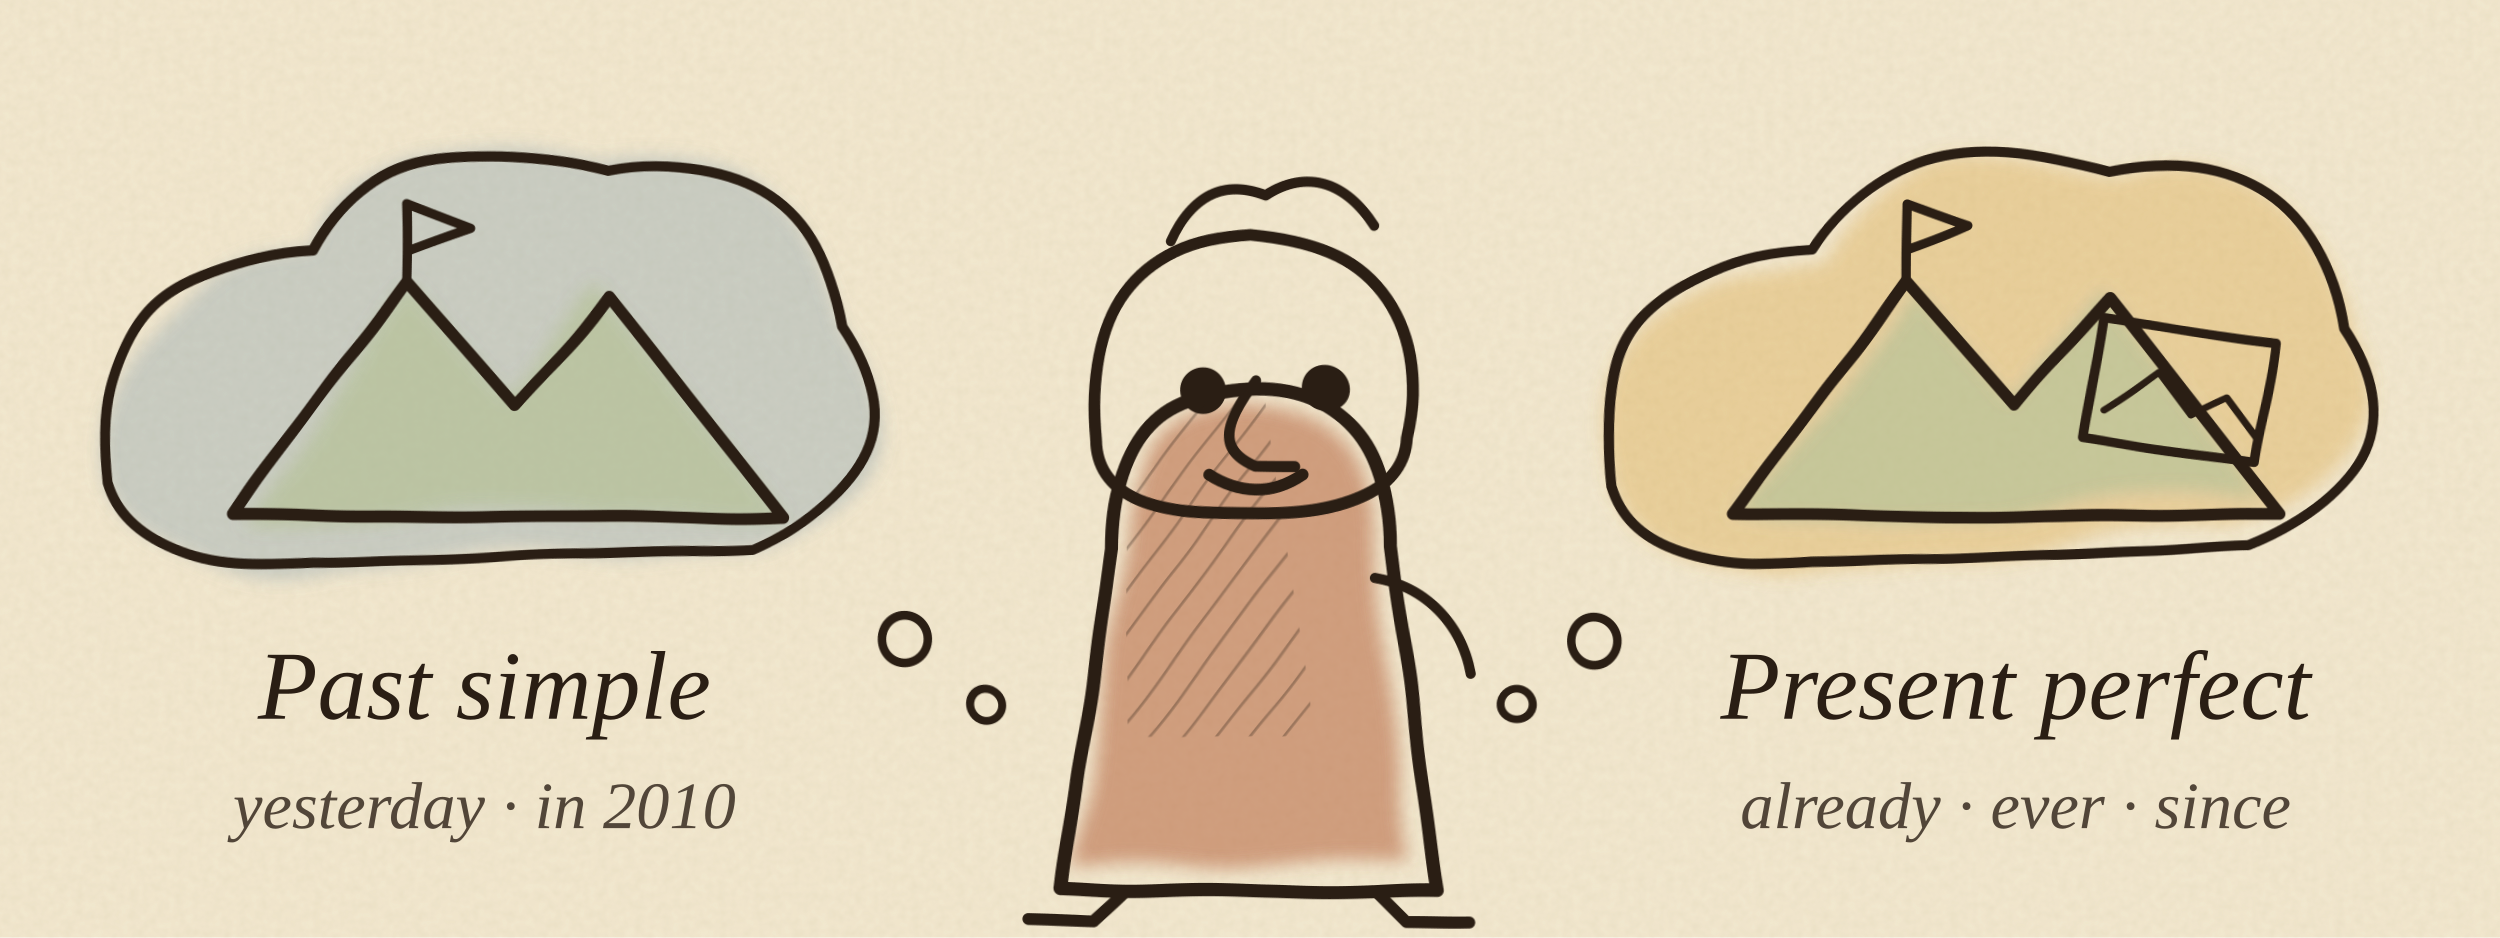
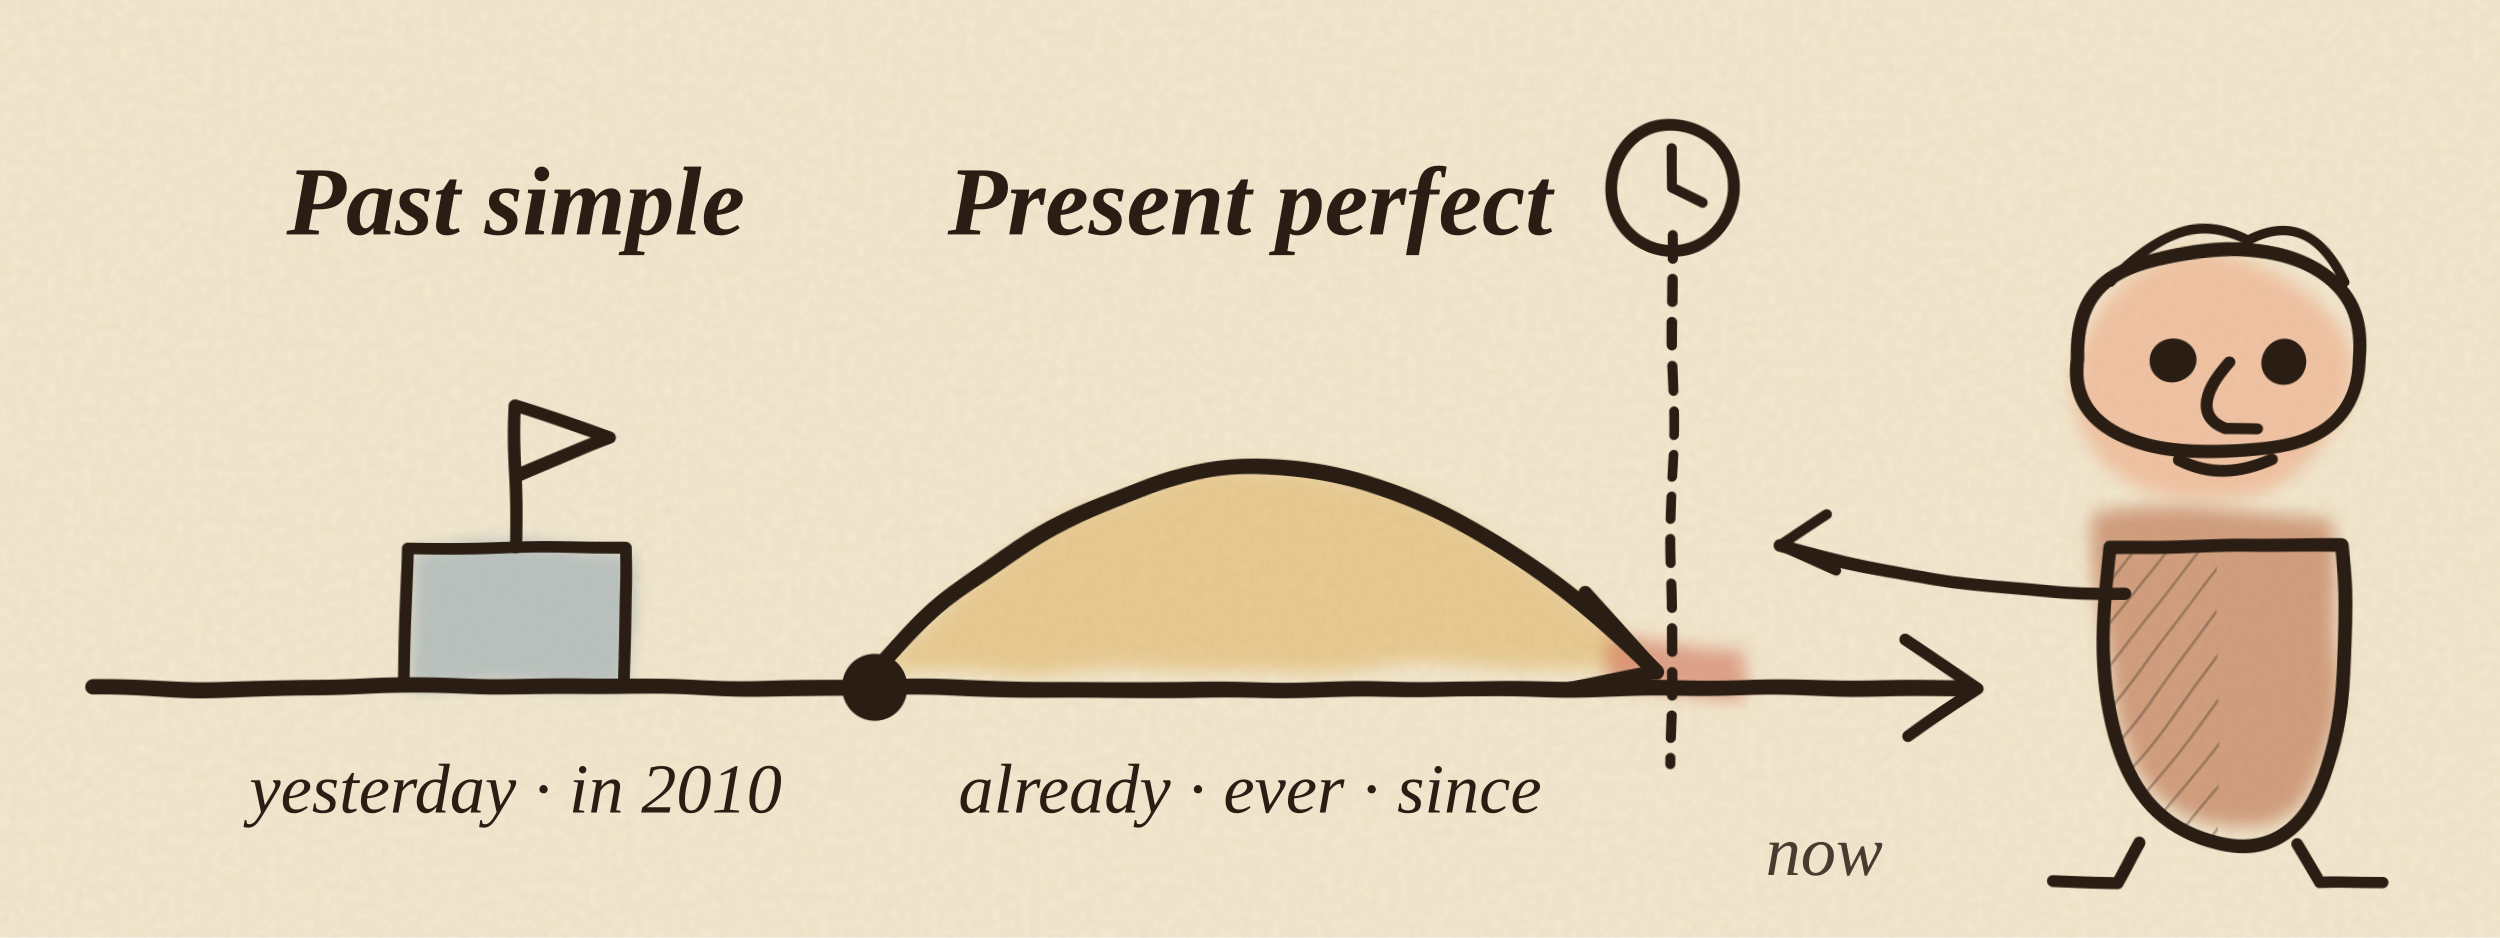
<svg xmlns="http://www.w3.org/2000/svg" viewBox="0 0 320 120" width="640" height="240" role="img">
  <defs>
    <filter id="ink" x="-5%" y="-5%" width="110%" height="110%">
      <feTurbulence type="fractalNoise" baseFrequency="0.04" numOctaves="2" seed="3" result="n" />
      <feDisplacementMap in="SourceGraphic" in2="n" scale="1.6" />
    </filter>
    <filter id="wash" x="-10%" y="-10%" width="120%" height="120%">
      <feTurbulence type="fractalNoise" baseFrequency="0.02" numOctaves="3" seed="7" result="n" />
      <feDisplacementMap in="SourceGraphic" in2="n" scale="9" />
      <feGaussianBlur stdDeviation="1.1" />
    </filter>
    <filter id="paper">
      <feTurbulence type="fractalNoise" baseFrequency="0.85" numOctaves="2" seed="2" />
      <feColorMatrix values="0 0 0 0 .42  0 0 0 0 .32  0 0 0 0 .18  0 0 0 .12 0" />
    </filter>
    <pattern id="sraf" width="3.4" height="3.4" patternUnits="userSpaceOnUse" patternTransform="rotate(38)">
      <path d="M0 0v3.4" stroke="#2a1e14" stroke-width=".7" opacity=".6" />
    </pattern>
  </defs>
  <rect width="320" height="120" fill="#f3e9d0" />
  <rect width="320" height="120" filter="url(#paper)" />
  <g filter="url(#wash)" opacity=".8">
-     <path d="M14 62Q10 34 40 32 50 14 78 22 104 18 108 42 120 60 96 70L40 72Q18 74 14 62z" fill="#8ea3b0" opacity=".5" />
-     <path d="M206 62Q202 34 232 32 242 14 270 22 296 18 300 42 312 60 288 70L232 72Q210 74 206 62z" fill="#d9a441" opacity=".45" />
-     <path d="M30 66l22-30 14 16 12-14 22 28z" fill="#a8b98a" opacity=".7" />
-     <path d="M222 66l22-30 14 16 12-14 22 28z" fill="#a8b98a" opacity=".7" />
-     <path d="M144 70q0-18 16-18t16 18l6 42h-44z" fill="#b5653f" opacity=".7" />
+     <rect x="52" y="70" width="28" height="18" fill="#8ea3b0" opacity=".7" />
+     <path d="M112 86Q160 34 212 86z" fill="#d9a441" opacity=".55" />
+     <circle cx="284" cy="50" r="17" fill="#ecb896" />
+     <path d="M270 68q-4 34 14 38t16-38z" fill="#b5653f" opacity=".7" />
+     <rect x="206" y="82" width="16" height="6" fill="#c8553d" opacity=".6" />
  </g>
  <g fill="none" stroke="#2a1e14" stroke-width="1.5" stroke-linecap="round" stroke-linejoin="round" filter="url(#ink)">
-     <path d="M14 62Q10 34 40 32 50 14 78 22 104 18 108 42 120 60 96 70L40 72Q18 74 14 62z" stroke-width="1.3" />
-     <circle cx="116" cy="82" r="3" stroke-width="1.1" />
-     <circle cx="126" cy="90" r="2" stroke-width="1" />
-     <path d="M30 66l22-30 14 16 12-14 22 28z" />
-     <path d="M52 36v-10l8 3-8 3" stroke-width="1.2" />
-     <path d="M206 62Q202 34 232 32 242 14 270 22 296 18 300 42 312 60 288 70L232 72Q210 74 206 62z" stroke-width="1.3" />
-     <circle cx="204" cy="82" r="3" stroke-width="1.1" />
-     <circle cx="194" cy="90" r="2" stroke-width="1" />
-     <path d="M222 66l22-30 14 16 12-14 22 28z" />
-     <path d="M244 36v-10l8 3-8 3" stroke-width="1.2" />
-     <rect x="268" y="42" width="22" height="16" stroke-width="1.2" transform="rotate(8 279 50)" />
-     <path d="M270 54l6-6 5 5 4-3 5 5" stroke-width=".9" transform="rotate(8 279 50)" />
-     <path d="M142 70q0-20 18-20t18 20l6 44h-48z" stroke-width="1.7" />
-     <path d="M140 56q-2-24 20-26 24 2 20 26 0 10-20 10-20 0-20-10z" />
-     <path d="M150 31q4-9 12-6 8-5 14 4" stroke-width="1.3" />
-     <circle cx="154" cy="50" r="2.2" fill="#2a1e14" />
-     <circle cx="170" cy="50" r="2.2" fill="#2a1e14" />
-     <path d="M161 49q-7 8 0 11h5" stroke-width="1.4" />
-     <path d="M155 61q6 4 12 0" />
-     <path d="M176 74q10 2 12 12" stroke-width="1.3" />
-     <path d="M144 114l-4 4h-8M176 114l4 4h8" />
+     <path d="M12 88H252" stroke-width="2" />
+     <path d="M244 82l9 6-9 6" />
+     <rect x="52" y="70" width="28" height="18" />
+     <path d="M66 70V52M66 52l12 4-12 5" stroke-width="1.6" />
+     <path d="M112 86Q160 34 212 86" stroke-width="2" />
+     <path d="M203 76l9 10-12 2" stroke-width="1.8" />
+     <circle cx="112" cy="88" r="3.5" fill="#2a1e14" />
+     <path d="M214 30V98" stroke-dasharray="3 2.6" stroke-width="1.3" />
+     <circle cx="214" cy="24" r="8" />
+     <path d="M214 19v5l4 2" stroke-width="1.3" />
+     <path d="M266 46q-1-14 18-14 19 0 18 14 0 12-18 12-19 0-18-12z" stroke-width="1.7" />
+     <path d="M270 36q8-10 18-5 8-4 12 5" stroke-width="1.2" />
+     <circle cx="278" cy="46" r="2.2" fill="#2a1e14" />
+     <circle cx="292" cy="46" r="2.2" fill="#2a1e14" />
+     <path d="M285 46q-5 7 0 9h4" />
+     <path d="M279 59q6 3 12 0" />
+     <path d="M270 70q-4 34 14 38t16-38z" stroke-width="1.7" />
+     <path d="M272 76Q250 76 228 70" stroke-width="1.6" />
+     <path d="M228 70l6-4M228 70l7 3" stroke-width="1.3" />
+     <path d="M274 108l-3 5h-8M294 108l3 5h8" />
  </g>
-   <path d="M144 70q0-20 18-20 0 0 0 0l6 44h-24z" fill="url(#sraf)" filter="url(#ink)" opacity=".5" />
+   <path d="M270 70q-4 34 14 38 0 0 0 0v-38z" fill="url(#sraf)" filter="url(#ink)" opacity=".5" />
  <g font-family="Georgia,'Times New Roman',serif" font-style="italic" fill="#2a1e14">
-     <text x="62" y="92" text-anchor="middle" font-size="12.5">Past simple</text>
-     <text x="62" y="106" text-anchor="middle" font-size="8.5" opacity=".8">yesterday · in 2010</text>
-     <text x="258" y="92" text-anchor="middle" font-size="12.5">Present perfect</text>
-     <text x="258" y="106" text-anchor="middle" font-size="8.5" opacity=".8">already · ever · since</text>
+     <text x="66" y="30" text-anchor="middle" font-size="12.5" font-weight="700">Past simple</text>
+     <text x="66" y="104" text-anchor="middle" font-size="9">yesterday · in 2010</text>
+     <text x="160" y="30" text-anchor="middle" font-size="12.5" font-weight="700">Present perfect</text>
+     <text x="160" y="104" text-anchor="middle" font-size="9">already · ever · since</text>
+     <text x="226" y="112" font-size="9" opacity=".85">now</text>
  </g>
</svg>
